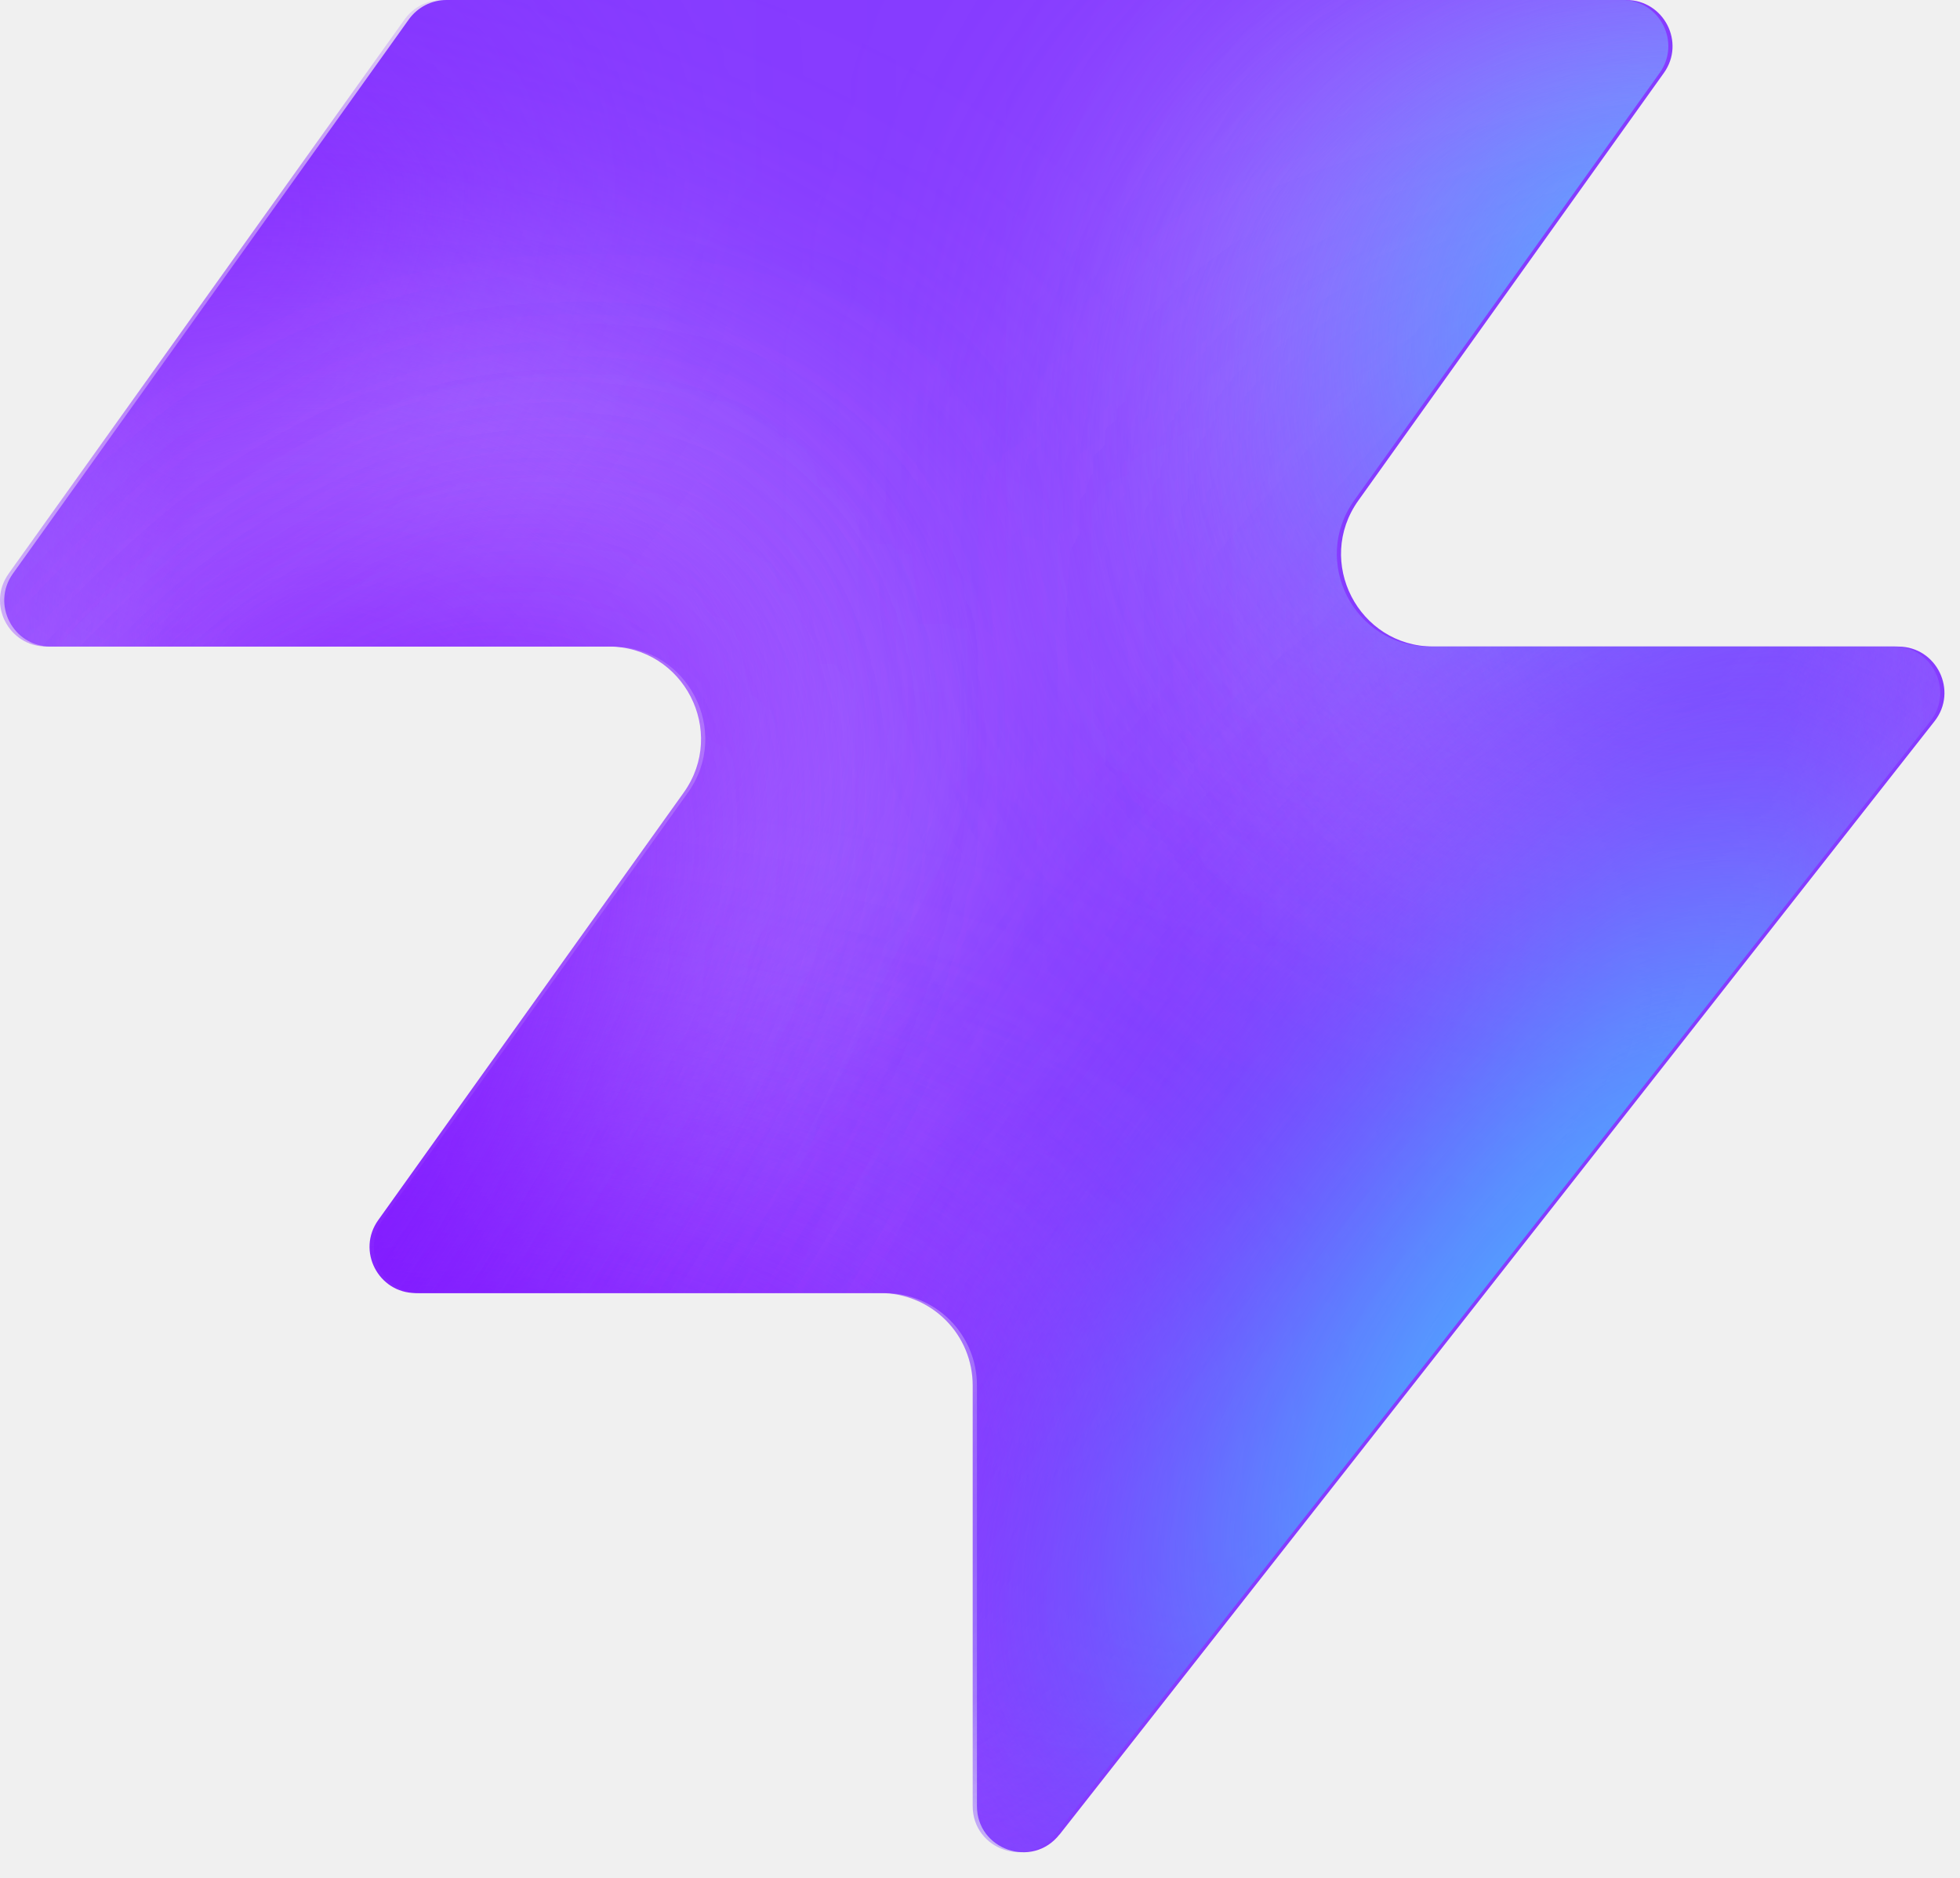
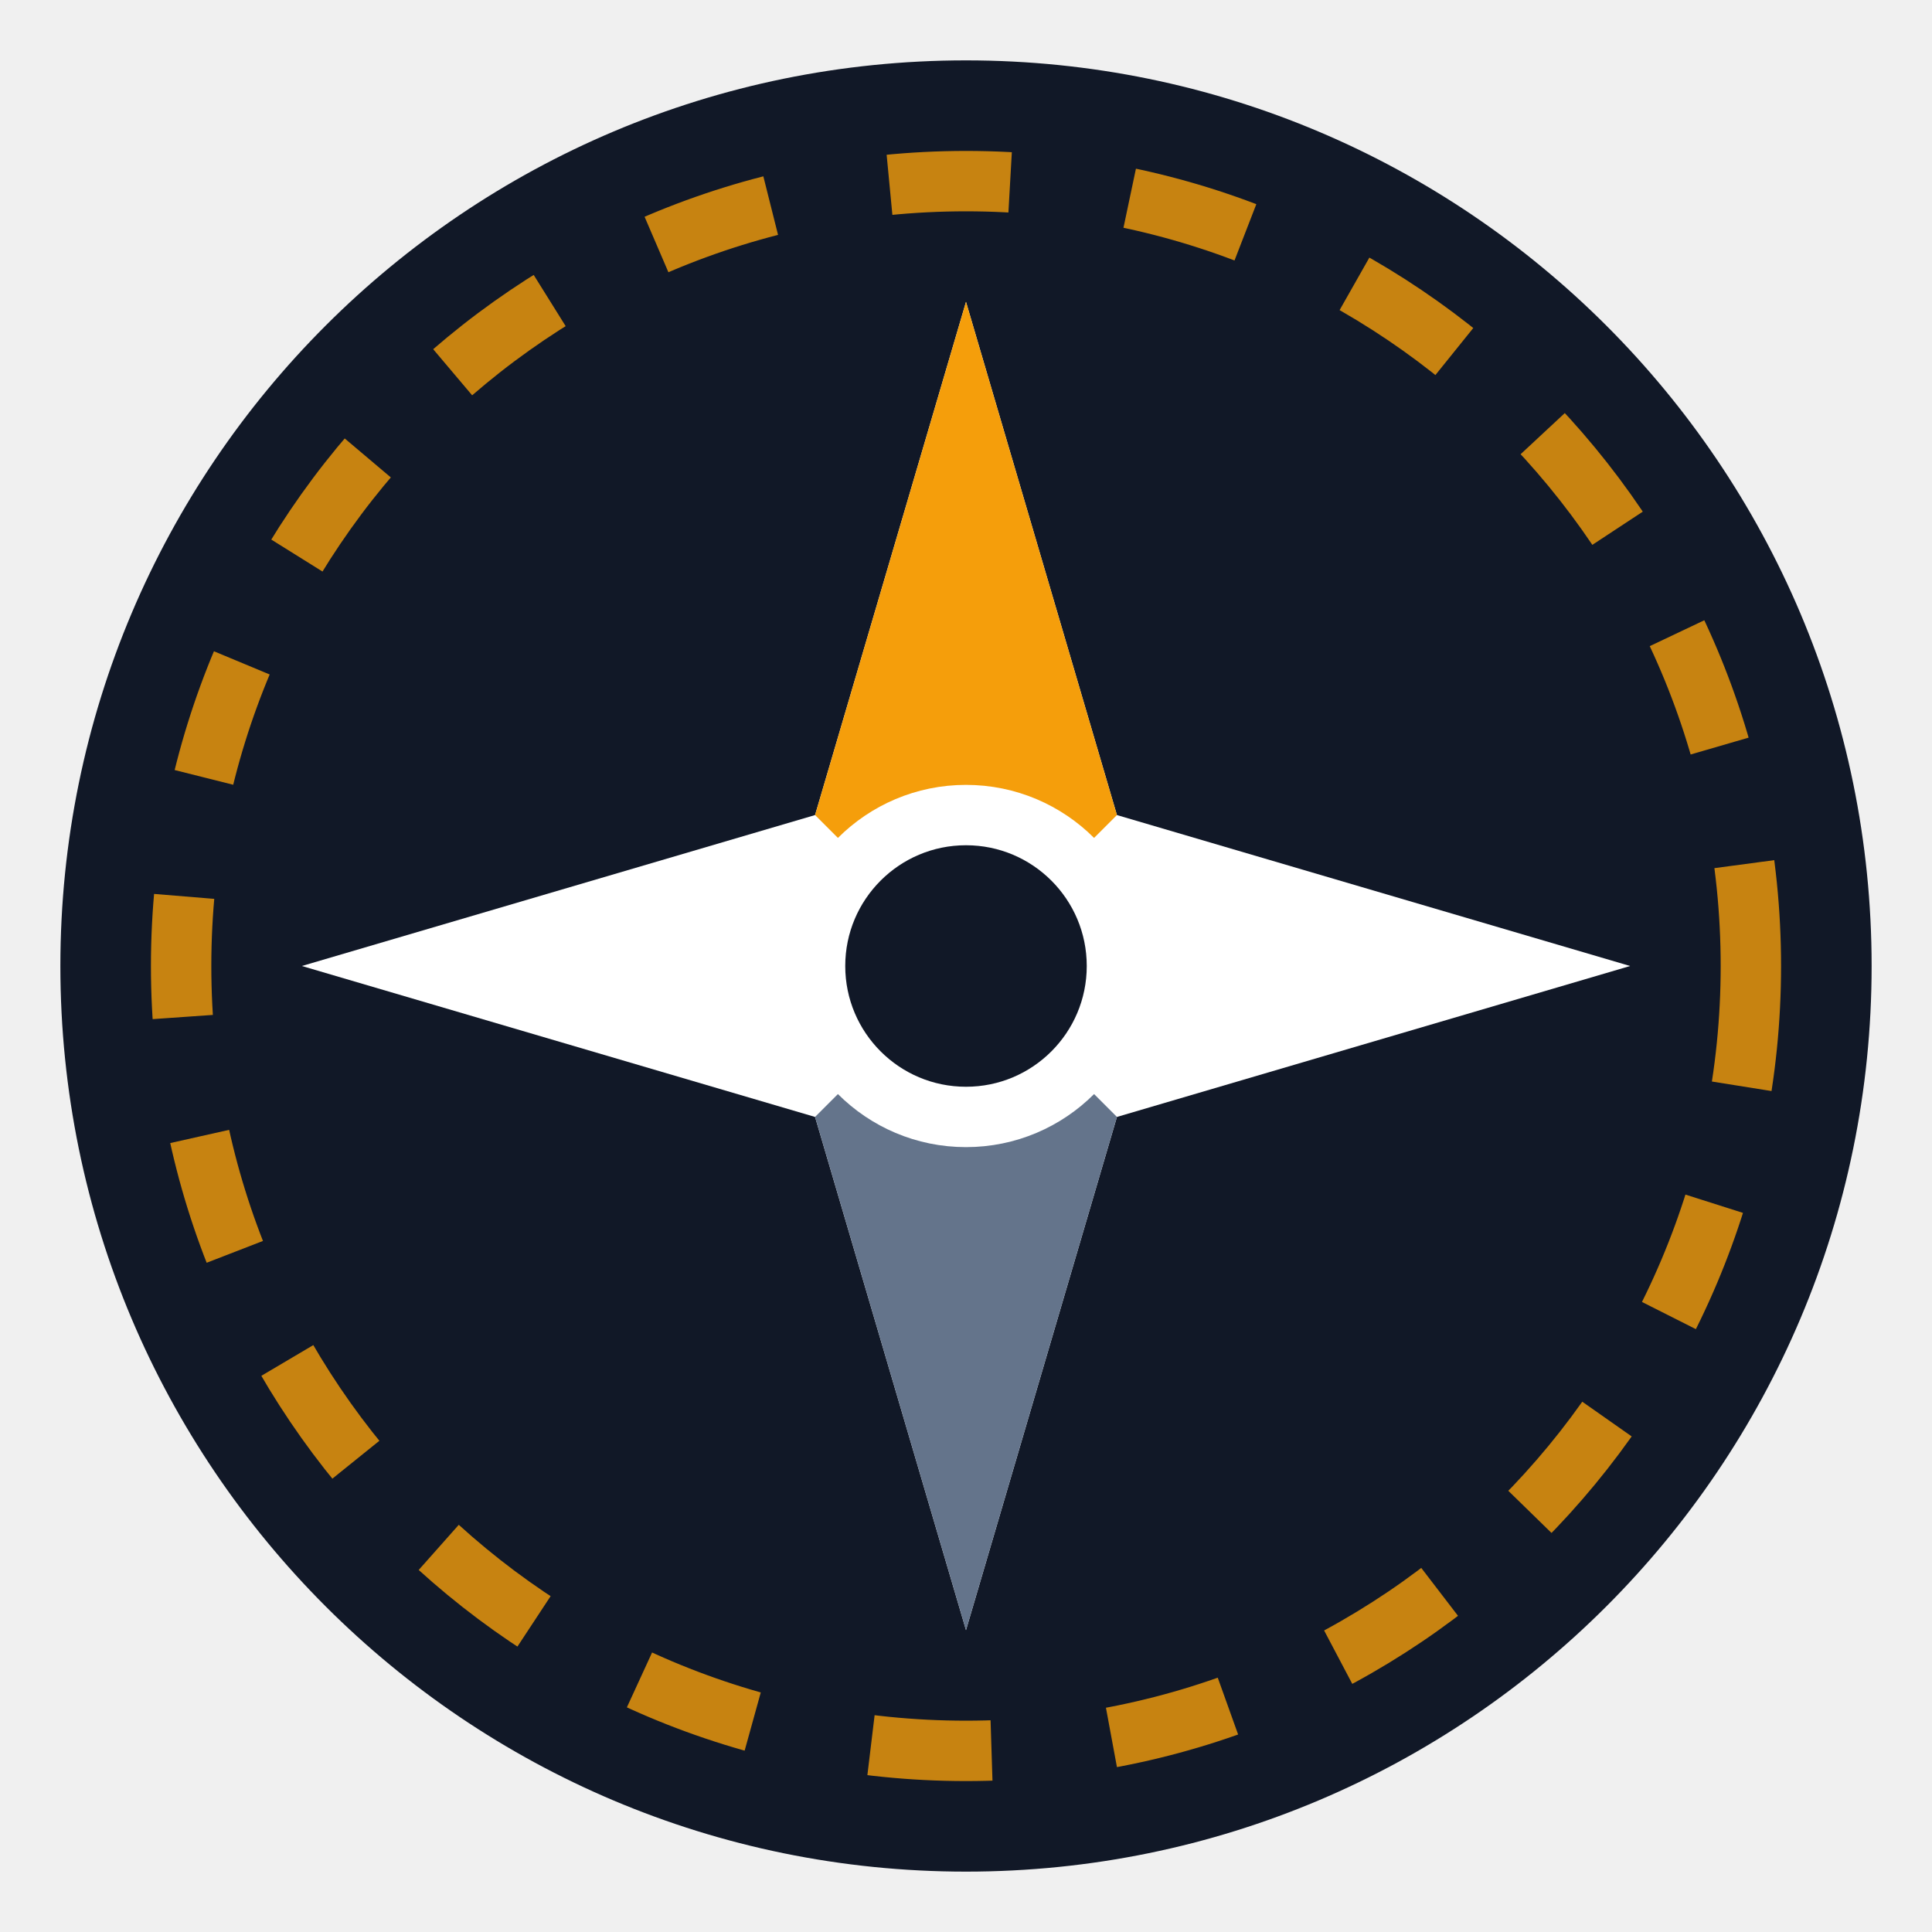
- <svg xmlns="http://www.w3.org/2000/svg" width="48" height="46" fill="none" viewBox="0 0 48 46">
-   <path fill="#863bff" d="M25.946 44.938c-.664.845-2.021.375-2.021-.698V33.937a2.26 2.26 0 0 0-2.262-2.262H10.287c-.92 0-1.456-1.04-.92-1.788l7.48-10.471c1.07-1.497 0-3.578-1.842-3.578H1.237c-.92 0-1.456-1.04-.92-1.788L10.013.474c.214-.297.556-.474.92-.474h28.894c.92 0 1.456 1.04.92 1.788l-7.48 10.471c-1.07 1.498 0 3.579 1.842 3.579h11.377c.943 0 1.473 1.088.89 1.83L25.947 44.94z" style="fill:#863bff;fill:color(display-p3 .525 .23 1);fill-opacity:1" />
-   <mask id="a" width="48" height="46" x="0" y="0" maskUnits="userSpaceOnUse" style="mask-type:alpha">
-     <path fill="#000" d="M25.842 44.938c-.664.844-2.021.375-2.021-.698V33.937a2.26 2.26 0 0 0-2.262-2.262H10.183c-.92 0-1.456-1.04-.92-1.788l7.48-10.471c1.07-1.498 0-3.579-1.842-3.579H1.133c-.92 0-1.456-1.04-.92-1.787L9.91.473c.214-.297.556-.474.92-.474h28.894c.92 0 1.456 1.04.92 1.788l-7.48 10.471c-1.07 1.498 0 3.578 1.842 3.578h11.377c.943 0 1.473 1.088.89 1.832L25.843 44.94z" style="fill:#000;fill-opacity:1" />
-   </mask>
-   <g mask="url(#a)">
-     <g filter="url(#b)">
-       <ellipse cx="5.508" cy="14.704" fill="#ede6ff" rx="5.508" ry="14.704" style="fill:#ede6ff;fill:color(display-p3 .927 .903 1);fill-opacity:1" transform="matrix(.00324 1 1 -.00324 -4.47 31.516)" />
-     </g>
-     <g filter="url(#c)">
-       <ellipse cx="10.399" cy="29.851" fill="#ede6ff" rx="10.399" ry="29.851" style="fill:#ede6ff;fill:color(display-p3 .927 .903 1);fill-opacity:1" transform="matrix(.00324 1 1 -.00324 -39.328 7.883)" />
-     </g>
-     <g filter="url(#d)">
-       <ellipse cx="5.508" cy="30.487" fill="#7e14ff" rx="5.508" ry="30.487" style="fill:#7e14ff;fill:color(display-p3 .492 .077 1);fill-opacity:1" transform="rotate(89.814 -25.913 -14.639)scale(1 -1)" />
-     </g>
-     <g filter="url(#e)">
-       <ellipse cx="5.508" cy="30.599" fill="#7e14ff" rx="5.508" ry="30.599" style="fill:#7e14ff;fill:color(display-p3 .492 .077 1);fill-opacity:1" transform="rotate(89.814 -32.644 -3.334)scale(1 -1)" />
-     </g>
-     <g filter="url(#f)">
-       <ellipse cx="5.508" cy="30.599" fill="#7e14ff" rx="5.508" ry="30.599" style="fill:#7e14ff;fill:color(display-p3 .492 .077 1);fill-opacity:1" transform="matrix(.00324 1 1 -.00324 -34.34 30.47)" />
-     </g>
-     <g filter="url(#g)">
-       <ellipse cx="14.072" cy="22.078" fill="#ede6ff" rx="14.072" ry="22.078" style="fill:#ede6ff;fill:color(display-p3 .927 .903 1);fill-opacity:1" transform="rotate(93.35 24.506 48.493)scale(-1 1)" />
-     </g>
-     <g filter="url(#h)">
-       <ellipse cx="3.47" cy="21.501" fill="#7e14ff" rx="3.47" ry="21.501" style="fill:#7e14ff;fill:color(display-p3 .492 .077 1);fill-opacity:1" transform="rotate(89.009 28.708 47.59)scale(-1 1)" />
-     </g>
-     <g filter="url(#i)">
-       <ellipse cx="3.47" cy="21.501" fill="#7e14ff" rx="3.47" ry="21.501" style="fill:#7e14ff;fill:color(display-p3 .492 .077 1);fill-opacity:1" transform="rotate(89.009 28.708 47.59)scale(-1 1)" />
-     </g>
-     <g filter="url(#j)">
-       <ellipse cx=".387" cy="8.972" fill="#7e14ff" rx="4.407" ry="29.108" style="fill:#7e14ff;fill:color(display-p3 .492 .077 1);fill-opacity:1" transform="rotate(39.51 .387 8.972)" />
-     </g>
-     <g filter="url(#k)">
-       <ellipse cx="47.523" cy="-6.092" fill="#7e14ff" rx="4.407" ry="29.108" style="fill:#7e14ff;fill:color(display-p3 .492 .077 1);fill-opacity:1" transform="rotate(37.892 47.523 -6.092)" />
-     </g>
-     <g filter="url(#l)">
-       <ellipse cx="41.412" cy="6.333" fill="#47bfff" rx="5.971" ry="9.665" style="fill:#47bfff;fill:color(display-p3 .28 .748 1);fill-opacity:1" transform="rotate(37.892 41.412 6.333)" />
-     </g>
-     <g filter="url(#m)">
-       <ellipse cx="-1.879" cy="38.332" fill="#7e14ff" rx="4.407" ry="29.108" style="fill:#7e14ff;fill:color(display-p3 .492 .077 1);fill-opacity:1" transform="rotate(37.892 -1.88 38.332)" />
-     </g>
-     <g filter="url(#n)">
-       <ellipse cx="-1.879" cy="38.332" fill="#7e14ff" rx="4.407" ry="29.108" style="fill:#7e14ff;fill:color(display-p3 .492 .077 1);fill-opacity:1" transform="rotate(37.892 -1.88 38.332)" />
-     </g>
-     <g filter="url(#o)">
-       <ellipse cx="35.651" cy="29.907" fill="#7e14ff" rx="4.407" ry="29.108" style="fill:#7e14ff;fill:color(display-p3 .492 .077 1);fill-opacity:1" transform="rotate(37.892 35.651 29.907)" />
-     </g>
-     <g filter="url(#p)">
-       <ellipse cx="38.418" cy="32.4" fill="#47bfff" rx="5.971" ry="15.297" style="fill:#47bfff;fill:color(display-p3 .28 .748 1);fill-opacity:1" transform="rotate(37.892 38.418 32.4)" />
-     </g>
-   </g>
-   <defs>
-     <filter id="b" width="60.045" height="41.654" x="-19.77" y="16.149" color-interpolation-filters="sRGB" filterUnits="userSpaceOnUse">
-       <feFlood flood-opacity="0" result="BackgroundImageFix" />
-       <feBlend in="SourceGraphic" in2="BackgroundImageFix" result="shape" />
-       <feGaussianBlur result="effect1_foregroundBlur_2002_17158" stdDeviation="7.659" />
-     </filter>
-     <filter id="c" width="90.34" height="51.437" x="-54.613" y="-7.533" color-interpolation-filters="sRGB" filterUnits="userSpaceOnUse">
-       <feFlood flood-opacity="0" result="BackgroundImageFix" />
-       <feBlend in="SourceGraphic" in2="BackgroundImageFix" result="shape" />
-       <feGaussianBlur result="effect1_foregroundBlur_2002_17158" stdDeviation="7.659" />
-     </filter>
-     <filter id="d" width="79.355" height="29.4" x="-49.64" y="2.03" color-interpolation-filters="sRGB" filterUnits="userSpaceOnUse">
-       <feFlood flood-opacity="0" result="BackgroundImageFix" />
-       <feBlend in="SourceGraphic" in2="BackgroundImageFix" result="shape" />
-       <feGaussianBlur result="effect1_foregroundBlur_2002_17158" stdDeviation="4.596" />
-     </filter>
-     <filter id="e" width="79.579" height="29.4" x="-45.045" y="20.029" color-interpolation-filters="sRGB" filterUnits="userSpaceOnUse">
-       <feFlood flood-opacity="0" result="BackgroundImageFix" />
-       <feBlend in="SourceGraphic" in2="BackgroundImageFix" result="shape" />
-       <feGaussianBlur result="effect1_foregroundBlur_2002_17158" stdDeviation="4.596" />
-     </filter>
-     <filter id="f" width="79.579" height="29.4" x="-43.513" y="21.178" color-interpolation-filters="sRGB" filterUnits="userSpaceOnUse">
-       <feFlood flood-opacity="0" result="BackgroundImageFix" />
-       <feBlend in="SourceGraphic" in2="BackgroundImageFix" result="shape" />
-       <feGaussianBlur result="effect1_foregroundBlur_2002_17158" stdDeviation="4.596" />
-     </filter>
-     <filter id="g" width="74.749" height="58.852" x="15.756" y="-17.901" color-interpolation-filters="sRGB" filterUnits="userSpaceOnUse">
-       <feFlood flood-opacity="0" result="BackgroundImageFix" />
-       <feBlend in="SourceGraphic" in2="BackgroundImageFix" result="shape" />
-       <feGaussianBlur result="effect1_foregroundBlur_2002_17158" stdDeviation="7.659" />
-     </filter>
-     <filter id="h" width="61.377" height="25.362" x="23.548" y="2.284" color-interpolation-filters="sRGB" filterUnits="userSpaceOnUse">
-       <feFlood flood-opacity="0" result="BackgroundImageFix" />
-       <feBlend in="SourceGraphic" in2="BackgroundImageFix" result="shape" />
-       <feGaussianBlur result="effect1_foregroundBlur_2002_17158" stdDeviation="4.596" />
-     </filter>
-     <filter id="i" width="61.377" height="25.362" x="23.548" y="2.284" color-interpolation-filters="sRGB" filterUnits="userSpaceOnUse">
-       <feFlood flood-opacity="0" result="BackgroundImageFix" />
-       <feBlend in="SourceGraphic" in2="BackgroundImageFix" result="shape" />
-       <feGaussianBlur result="effect1_foregroundBlur_2002_17158" stdDeviation="4.596" />
-     </filter>
-     <filter id="j" width="56.045" height="63.649" x="-27.636" y="-22.853" color-interpolation-filters="sRGB" filterUnits="userSpaceOnUse">
-       <feFlood flood-opacity="0" result="BackgroundImageFix" />
-       <feBlend in="SourceGraphic" in2="BackgroundImageFix" result="shape" />
-       <feGaussianBlur result="effect1_foregroundBlur_2002_17158" stdDeviation="4.596" />
-     </filter>
-     <filter id="k" width="54.814" height="64.646" x="20.116" y="-38.415" color-interpolation-filters="sRGB" filterUnits="userSpaceOnUse">
-       <feFlood flood-opacity="0" result="BackgroundImageFix" />
-       <feBlend in="SourceGraphic" in2="BackgroundImageFix" result="shape" />
-       <feGaussianBlur result="effect1_foregroundBlur_2002_17158" stdDeviation="4.596" />
-     </filter>
-     <filter id="l" width="33.541" height="35.313" x="24.641" y="-11.323" color-interpolation-filters="sRGB" filterUnits="userSpaceOnUse">
-       <feFlood flood-opacity="0" result="BackgroundImageFix" />
-       <feBlend in="SourceGraphic" in2="BackgroundImageFix" result="shape" />
-       <feGaussianBlur result="effect1_foregroundBlur_2002_17158" stdDeviation="4.596" />
-     </filter>
-     <filter id="m" width="54.814" height="64.646" x="-29.286" y="6.009" color-interpolation-filters="sRGB" filterUnits="userSpaceOnUse">
-       <feFlood flood-opacity="0" result="BackgroundImageFix" />
-       <feBlend in="SourceGraphic" in2="BackgroundImageFix" result="shape" />
-       <feGaussianBlur result="effect1_foregroundBlur_2002_17158" stdDeviation="4.596" />
-     </filter>
-     <filter id="n" width="54.814" height="64.646" x="-29.286" y="6.009" color-interpolation-filters="sRGB" filterUnits="userSpaceOnUse">
-       <feFlood flood-opacity="0" result="BackgroundImageFix" />
-       <feBlend in="SourceGraphic" in2="BackgroundImageFix" result="shape" />
-       <feGaussianBlur result="effect1_foregroundBlur_2002_17158" stdDeviation="4.596" />
-     </filter>
-     <filter id="o" width="54.814" height="64.646" x="8.244" y="-2.416" color-interpolation-filters="sRGB" filterUnits="userSpaceOnUse">
-       <feFlood flood-opacity="0" result="BackgroundImageFix" />
-       <feBlend in="SourceGraphic" in2="BackgroundImageFix" result="shape" />
-       <feGaussianBlur result="effect1_foregroundBlur_2002_17158" stdDeviation="4.596" />
-     </filter>
-     <filter id="p" width="39.409" height="43.623" x="18.713" y="10.588" color-interpolation-filters="sRGB" filterUnits="userSpaceOnUse">
-       <feFlood flood-opacity="0" result="BackgroundImageFix" />
-       <feBlend in="SourceGraphic" in2="BackgroundImageFix" result="shape" />
-       <feGaussianBlur result="effect1_foregroundBlur_2002_17158" stdDeviation="4.596" />
-     </filter>
-   </defs>
+ <svg xmlns="http://www.w3.org/2000/svg" viewBox="0 0 32 32" fill="none">
+   <circle cx="16" cy="16" r="15" fill="#111827" />
+   <circle cx="16" cy="16" r="13" stroke="#f59e0b" stroke-width="1" stroke-dasharray="2 2" opacity="0.8" />
+   <polygon points="16,5 18.5,13.5 27,16 18.5,18.5 16,27 13.5,18.5 5,16 13.5,13.5" fill="#ffffff" />
+   <polygon points="16,5 18.5,13.5 16,16 13.5,13.5" fill="#f59e0b" />
+   <polygon points="16,27 18.5,18.5 16,16 13.5,18.5" fill="#64748b" />
+   <circle cx="16" cy="16" r="2.5" fill="#111827" stroke="#ffffff" stroke-width="1" />
</svg>
